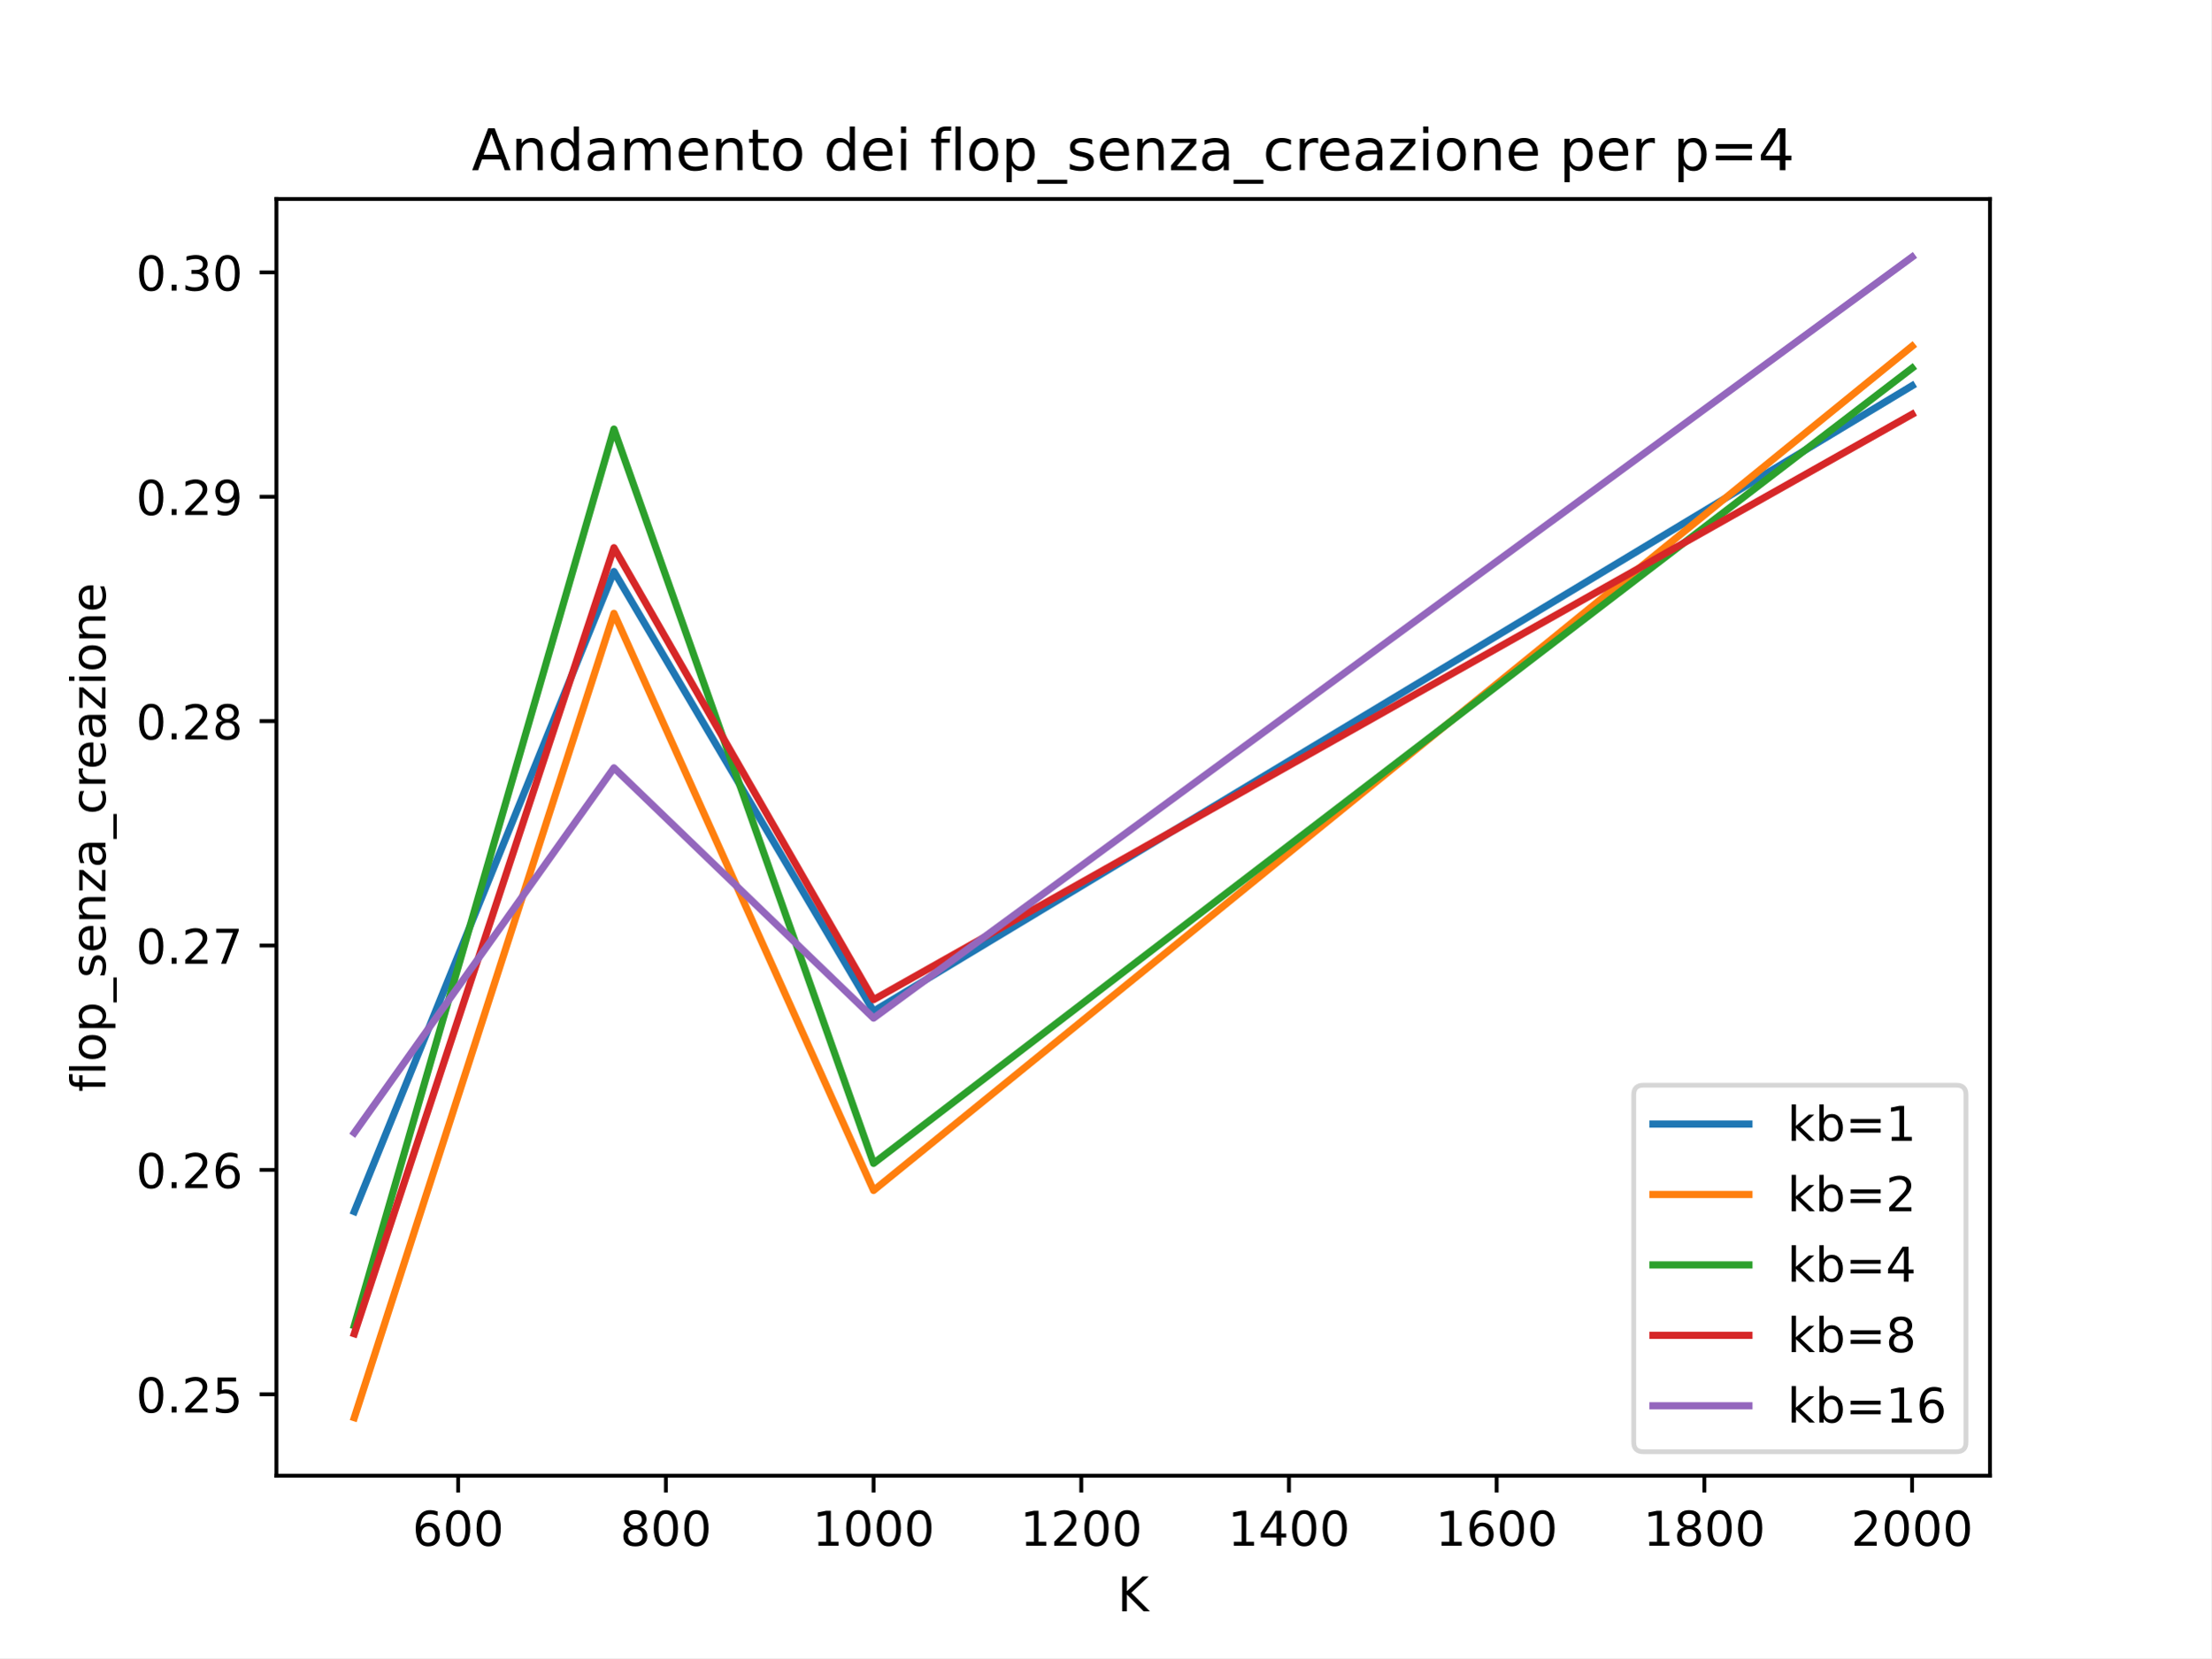
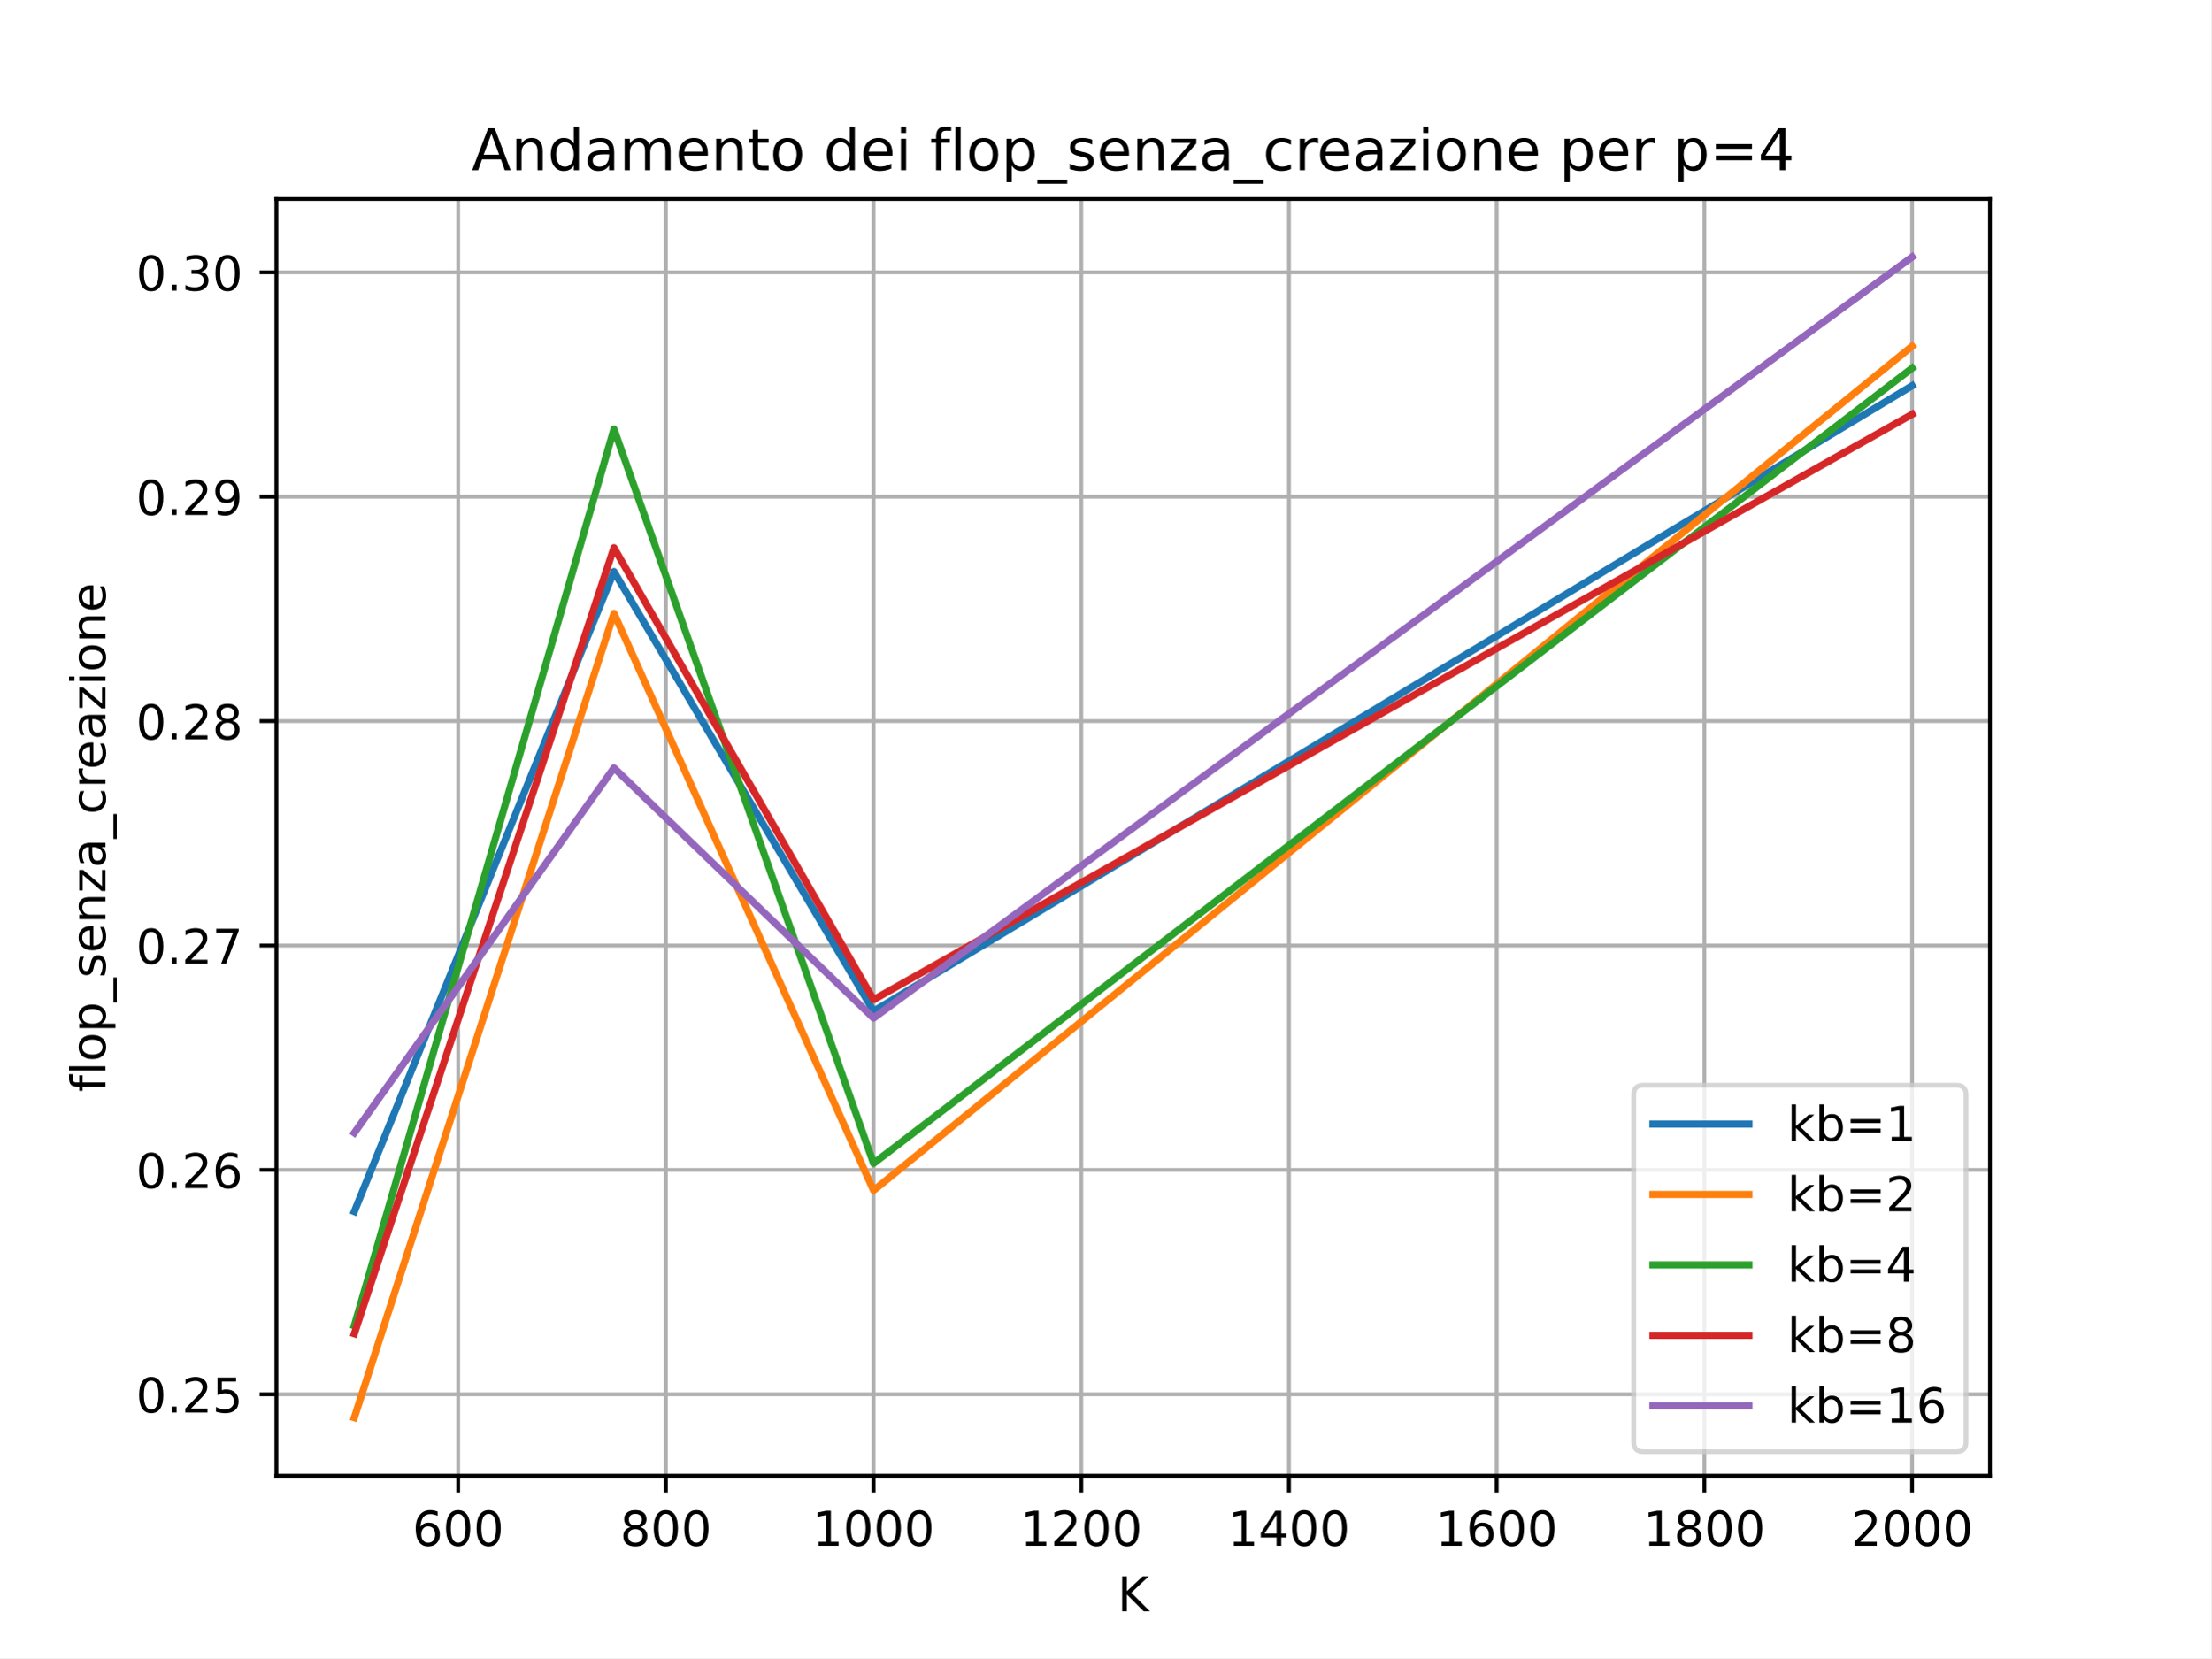
<svg xmlns="http://www.w3.org/2000/svg" xmlns:xlink="http://www.w3.org/1999/xlink" width="460.8pt" height="345.6pt" viewBox="0 0 460.8 345.6" version="1.1">
  <defs>
    <style type="text/css">*{stroke-linejoin: round; stroke-linecap: butt}</style>
  </defs>
  <g id="figure_1">
    <g id="patch_1">
      <path d="M 0 345.6  L 460.8 345.6  L 460.8 0  L 0 0  z " style="fill: #ffffff" />
    </g>
    <g id="axes_1">
      <g id="patch_2">
        <path d="M 57.6 307.584  L 414.72 307.584  L 414.72 41.472  L 57.6 41.472  z " style="fill: #ffffff" />
      </g>
      <g id="matplotlib.axis_1">
        <g id="xtick_1">
          <g id="line2d_1">
+             <path d="M 95.476 307.584  L 95.476 41.472  " clip-path="url(#p28e15e6d68)" style="fill: none; stroke: #b0b0b0; stroke-width: 0.8; stroke-linecap: square" />
+           </g>
+           <g id="line2d_2">
            <defs>
-               <path id="ma4981078cd" d="M 0 0  L 0 3.5  " style="stroke: #000000; stroke-width: 0.8" />
+               <path id="m5a169ab2b2" d="M 0 0  L 0 3.5  " style="stroke: #000000; stroke-width: 0.8" />
            </defs>
            <g>
-               <use xlink:href="#ma4981078cd" x="95.476" y="307.584" style="stroke: #000000; stroke-width: 0.8" />
+               <use xlink:href="#m5a169ab2b2" x="95.476" y="307.584" style="stroke: #000000; stroke-width: 0.8" />
            </g>
          </g>
          <g id="text_1">
            <g transform="translate(85.93261 322.1824) scale(0.1 -0.1)">
              <defs>
                <path id="DejaVuSans-36" d="M 2113 2584  Q 1688 2584 1439 2293  Q 1191 2003 1191 1497  Q 1191 994 1439 701  Q 1688 409 2113 409  Q 2538 409 2786 701  Q 3034 994 3034 1497  Q 3034 2003 2786 2293  Q 2538 2584 2113 2584  z M 3366 4563  L 3366 3988  Q 3128 4100 2886 4159  Q 2644 4219 2406 4219  Q 1781 4219 1451 3797  Q 1122 3375 1075 2522  Q 1259 2794 1537 2939  Q 1816 3084 2150 3084  Q 2853 3084 3261 2657  Q 3669 2231 3669 1497  Q 3669 778 3244 343  Q 2819 -91 2113 -91  Q 1303 -91 875 529  Q 447 1150 447 2328  Q 447 3434 972 4092  Q 1497 4750 2381 4750  Q 2619 4750 2861 4703  Q 3103 4656 3366 4563  z " transform="scale(0.015625)" />
                <path id="DejaVuSans-30" d="M 2034 4250  Q 1547 4250 1301 3770  Q 1056 3291 1056 2328  Q 1056 1369 1301 889  Q 1547 409 2034 409  Q 2525 409 2770 889  Q 3016 1369 3016 2328  Q 3016 3291 2770 3770  Q 2525 4250 2034 4250  z M 2034 4750  Q 2819 4750 3233 4129  Q 3647 3509 3647 2328  Q 3647 1150 3233 529  Q 2819 -91 2034 -91  Q 1250 -91 836 529  Q 422 1150 422 2328  Q 422 3509 836 4129  Q 1250 4750 2034 4750  z " transform="scale(0.015625)" />
              </defs>
              <use xlink:href="#DejaVuSans-36" />
              <use xlink:href="#DejaVuSans-30" x="63.623" />
              <use xlink:href="#DejaVuSans-30" x="127.246" />
            </g>
          </g>
        </g>
        <g id="xtick_2">
-           <g id="line2d_2">
-             <g>
-               <use xlink:href="#ma4981078cd" x="138.764" y="307.584" style="stroke: #000000; stroke-width: 0.8" />
+           <g id="line2d_3">
+             <path d="M 138.764 307.584  L 138.764 41.472  " clip-path="url(#p28e15e6d68)" style="fill: none; stroke: #b0b0b0; stroke-width: 0.8; stroke-linecap: square" />
+           </g>
+           <g id="line2d_4">
+             <g>
+               <use xlink:href="#m5a169ab2b2" x="138.764" y="307.584" style="stroke: #000000; stroke-width: 0.8" />
            </g>
          </g>
          <g id="text_2">
            <g transform="translate(129.2199 322.1824) scale(0.1 -0.1)">
              <defs>
                <path id="DejaVuSans-38" d="M 2034 2216  Q 1584 2216 1326 1975  Q 1069 1734 1069 1313  Q 1069 891 1326 650  Q 1584 409 2034 409  Q 2484 409 2743 651  Q 3003 894 3003 1313  Q 3003 1734 2745 1975  Q 2488 2216 2034 2216  z M 1403 2484  Q 997 2584 770 2862  Q 544 3141 544 3541  Q 544 4100 942 4425  Q 1341 4750 2034 4750  Q 2731 4750 3128 4425  Q 3525 4100 3525 3541  Q 3525 3141 3298 2862  Q 3072 2584 2669 2484  Q 3125 2378 3379 2068  Q 3634 1759 3634 1313  Q 3634 634 3220 271  Q 2806 -91 2034 -91  Q 1263 -91 848 271  Q 434 634 434 1313  Q 434 1759 690 2068  Q 947 2378 1403 2484  z M 1172 3481  Q 1172 3119 1398 2916  Q 1625 2713 2034 2713  Q 2441 2713 2670 2916  Q 2900 3119 2900 3481  Q 2900 3844 2670 4047  Q 2441 4250 2034 4250  Q 1625 4250 1398 4047  Q 1172 3844 1172 3481  z " transform="scale(0.015625)" />
              </defs>
              <use xlink:href="#DejaVuSans-38" />
              <use xlink:href="#DejaVuSans-30" x="63.623" />
              <use xlink:href="#DejaVuSans-30" x="127.246" />
            </g>
          </g>
        </g>
        <g id="xtick_3">
-           <g id="line2d_3">
-             <g>
-               <use xlink:href="#ma4981078cd" x="182.051" y="307.584" style="stroke: #000000; stroke-width: 0.8" />
+           <g id="line2d_5">
+             <path d="M 182.051 307.584  L 182.051 41.472  " clip-path="url(#p28e15e6d68)" style="fill: none; stroke: #b0b0b0; stroke-width: 0.8; stroke-linecap: square" />
+           </g>
+           <g id="line2d_6">
+             <g>
+               <use xlink:href="#m5a169ab2b2" x="182.051" y="307.584" style="stroke: #000000; stroke-width: 0.8" />
            </g>
          </g>
          <g id="text_3">
            <g transform="translate(169.3259 322.1824) scale(0.1 -0.1)">
              <defs>
                <path id="DejaVuSans-31" d="M 794 531  L 1825 531  L 1825 4091  L 703 3866  L 703 4441  L 1819 4666  L 2450 4666  L 2450 531  L 3481 531  L 3481 0  L 794 0  L 794 531  z " transform="scale(0.015625)" />
              </defs>
              <use xlink:href="#DejaVuSans-31" />
              <use xlink:href="#DejaVuSans-30" x="63.623" />
              <use xlink:href="#DejaVuSans-30" x="127.246" />
              <use xlink:href="#DejaVuSans-30" x="190.869" />
            </g>
          </g>
        </g>
        <g id="xtick_4">
-           <g id="line2d_4">
-             <g>
-               <use xlink:href="#ma4981078cd" x="225.338" y="307.584" style="stroke: #000000; stroke-width: 0.8" />
+           <g id="line2d_7">
+             <path d="M 225.338 307.584  L 225.338 41.472  " clip-path="url(#p28e15e6d68)" style="fill: none; stroke: #b0b0b0; stroke-width: 0.8; stroke-linecap: square" />
+           </g>
+           <g id="line2d_8">
+             <g>
+               <use xlink:href="#m5a169ab2b2" x="225.338" y="307.584" style="stroke: #000000; stroke-width: 0.8" />
            </g>
          </g>
          <g id="text_4">
            <g transform="translate(212.6132 322.1824) scale(0.1 -0.1)">
              <defs>
                <path id="DejaVuSans-32" d="M 1228 531  L 3431 531  L 3431 0  L 469 0  L 469 531  Q 828 903 1448 1529  Q 2069 2156 2228 2338  Q 2531 2678 2651 2914  Q 2772 3150 2772 3378  Q 2772 3750 2511 3984  Q 2250 4219 1831 4219  Q 1534 4219 1204 4116  Q 875 4013 500 3803  L 500 4441  Q 881 4594 1212 4672  Q 1544 4750 1819 4750  Q 2544 4750 2975 4387  Q 3406 4025 3406 3419  Q 3406 3131 3298 2873  Q 3191 2616 2906 2266  Q 2828 2175 2409 1742  Q 1991 1309 1228 531  z " transform="scale(0.015625)" />
              </defs>
              <use xlink:href="#DejaVuSans-31" />
              <use xlink:href="#DejaVuSans-32" x="63.623" />
              <use xlink:href="#DejaVuSans-30" x="127.246" />
              <use xlink:href="#DejaVuSans-30" x="190.869" />
            </g>
          </g>
        </g>
        <g id="xtick_5">
-           <g id="line2d_5">
-             <g>
-               <use xlink:href="#ma4981078cd" x="268.625" y="307.584" style="stroke: #000000; stroke-width: 0.8" />
+           <g id="line2d_9">
+             <path d="M 268.625 307.584  L 268.625 41.472  " clip-path="url(#p28e15e6d68)" style="fill: none; stroke: #b0b0b0; stroke-width: 0.8; stroke-linecap: square" />
+           </g>
+           <g id="line2d_10">
+             <g>
+               <use xlink:href="#m5a169ab2b2" x="268.625" y="307.584" style="stroke: #000000; stroke-width: 0.8" />
            </g>
          </g>
          <g id="text_5">
            <g transform="translate(255.9005 322.1824) scale(0.1 -0.1)">
              <defs>
                <path id="DejaVuSans-34" d="M 2419 4116  L 825 1625  L 2419 1625  L 2419 4116  z M 2253 4666  L 3047 4666  L 3047 1625  L 3713 1625  L 3713 1100  L 3047 1100  L 3047 0  L 2419 0  L 2419 1100  L 313 1100  L 313 1709  L 2253 4666  z " transform="scale(0.015625)" />
              </defs>
              <use xlink:href="#DejaVuSans-31" />
              <use xlink:href="#DejaVuSans-34" x="63.623" />
              <use xlink:href="#DejaVuSans-30" x="127.246" />
              <use xlink:href="#DejaVuSans-30" x="190.869" />
            </g>
          </g>
        </g>
        <g id="xtick_6">
-           <g id="line2d_6">
-             <g>
-               <use xlink:href="#ma4981078cd" x="311.913" y="307.584" style="stroke: #000000; stroke-width: 0.8" />
+           <g id="line2d_11">
+             <path d="M 311.913 307.584  L 311.913 41.472  " clip-path="url(#p28e15e6d68)" style="fill: none; stroke: #b0b0b0; stroke-width: 0.8; stroke-linecap: square" />
+           </g>
+           <g id="line2d_12">
+             <g>
+               <use xlink:href="#m5a169ab2b2" x="311.913" y="307.584" style="stroke: #000000; stroke-width: 0.8" />
            </g>
          </g>
          <g id="text_6">
            <g transform="translate(299.1877 322.1824) scale(0.1 -0.1)">
              <use xlink:href="#DejaVuSans-31" />
              <use xlink:href="#DejaVuSans-36" x="63.623" />
              <use xlink:href="#DejaVuSans-30" x="127.246" />
              <use xlink:href="#DejaVuSans-30" x="190.869" />
            </g>
          </g>
        </g>
        <g id="xtick_7">
-           <g id="line2d_7">
-             <g>
-               <use xlink:href="#ma4981078cd" x="355.2" y="307.584" style="stroke: #000000; stroke-width: 0.8" />
+           <g id="line2d_13">
+             <path d="M 355.2 307.584  L 355.2 41.472  " clip-path="url(#p28e15e6d68)" style="fill: none; stroke: #b0b0b0; stroke-width: 0.8; stroke-linecap: square" />
+           </g>
+           <g id="line2d_14">
+             <g>
+               <use xlink:href="#m5a169ab2b2" x="355.2" y="307.584" style="stroke: #000000; stroke-width: 0.8" />
            </g>
          </g>
          <g id="text_7">
            <g transform="translate(342.475 322.1824) scale(0.1 -0.1)">
              <use xlink:href="#DejaVuSans-31" />
              <use xlink:href="#DejaVuSans-38" x="63.623" />
              <use xlink:href="#DejaVuSans-30" x="127.246" />
              <use xlink:href="#DejaVuSans-30" x="190.869" />
            </g>
          </g>
        </g>
        <g id="xtick_8">
-           <g id="line2d_8">
-             <g>
-               <use xlink:href="#ma4981078cd" x="398.487" y="307.584" style="stroke: #000000; stroke-width: 0.8" />
+           <g id="line2d_15">
+             <path d="M 398.487 307.584  L 398.487 41.472  " clip-path="url(#p28e15e6d68)" style="fill: none; stroke: #b0b0b0; stroke-width: 0.8; stroke-linecap: square" />
+           </g>
+           <g id="line2d_16">
+             <g>
+               <use xlink:href="#m5a169ab2b2" x="398.487" y="307.584" style="stroke: #000000; stroke-width: 0.8" />
            </g>
          </g>
          <g id="text_8">
            <g transform="translate(385.7623 322.1824) scale(0.1 -0.1)">
              <use xlink:href="#DejaVuSans-32" />
              <use xlink:href="#DejaVuSans-30" x="63.623" />
              <use xlink:href="#DejaVuSans-30" x="127.246" />
              <use xlink:href="#DejaVuSans-30" x="190.869" />
            </g>
          </g>
        </g>
        <g id="text_9">
          <g transform="translate(232.8811 335.8606) scale(0.1 -0.1)">
            <defs>
              <path id="DejaVuSans-4b" d="M 628 4666  L 1259 4666  L 1259 2694  L 3353 4666  L 4166 4666  L 1850 2491  L 4331 0  L 3500 0  L 1259 2247  L 1259 0  L 628 0  L 628 4666  z " transform="scale(0.015625)" />
            </defs>
            <use xlink:href="#DejaVuSans-4b" />
          </g>
        </g>
      </g>
      <g id="matplotlib.axis_2">
        <g id="ytick_1">
-           <g id="line2d_9">
+           <g id="line2d_17">
+             <path d="M 57.6 290.616  L 414.72 290.616  " clip-path="url(#p28e15e6d68)" style="fill: none; stroke: #b0b0b0; stroke-width: 0.8; stroke-linecap: square" />
+           </g>
+           <g id="line2d_18">
            <defs>
-               <path id="m7bc68e4c42" d="M 0 0  L -3.5 0  " style="stroke: #000000; stroke-width: 0.8" />
+               <path id="m4902b88413" d="M 0 0  L -3.5 0  " style="stroke: #000000; stroke-width: 0.8" />
            </defs>
            <g>
-               <use xlink:href="#m7bc68e4c42" x="57.6" y="290.616" style="stroke: #000000; stroke-width: 0.8" />
+               <use xlink:href="#m4902b88413" x="57.6" y="290.616" style="stroke: #000000; stroke-width: 0.8" />
            </g>
          </g>
          <g id="text_10">
            <g transform="translate(28.33438 294.4155) scale(0.1 -0.1)">
              <defs>
                <path id="DejaVuSans-2e" d="M 684 794  L 1344 794  L 1344 0  L 684 0  L 684 794  z " transform="scale(0.015625)" />
                <path id="DejaVuSans-35" d="M 691 4666  L 3169 4666  L 3169 4134  L 1269 4134  L 1269 2991  Q 1406 3038 1543 3061  Q 1681 3084 1819 3084  Q 2600 3084 3056 2656  Q 3513 2228 3513 1497  Q 3513 744 3044 326  Q 2575 -91 1722 -91  Q 1428 -91 1123 -41  Q 819 9 494 109  L 494 744  Q 775 591 1075 516  Q 1375 441 1709 441  Q 2250 441 2565 725  Q 2881 1009 2881 1497  Q 2881 1984 2565 2268  Q 2250 2553 1709 2553  Q 1456 2553 1204 2497  Q 953 2441 691 2322  L 691 4666  z " transform="scale(0.015625)" />
              </defs>
              <use xlink:href="#DejaVuSans-30" />
              <use xlink:href="#DejaVuSans-2e" x="63.623" />
              <use xlink:href="#DejaVuSans-32" x="95.41" />
              <use xlink:href="#DejaVuSans-35" x="159.033" />
            </g>
          </g>
        </g>
        <g id="ytick_2">
-           <g id="line2d_10">
-             <g>
-               <use xlink:href="#m7bc68e4c42" x="57.6" y="243.846" style="stroke: #000000; stroke-width: 0.8" />
+           <g id="line2d_19">
+             <path d="M 57.6 243.846  L 414.72 243.846  " clip-path="url(#p28e15e6d68)" style="fill: none; stroke: #b0b0b0; stroke-width: 0.8; stroke-linecap: square" />
+           </g>
+           <g id="line2d_20">
+             <g>
+               <use xlink:href="#m4902b88413" x="57.6" y="243.846" style="stroke: #000000; stroke-width: 0.8" />
            </g>
          </g>
          <g id="text_11">
            <g transform="translate(28.33438 247.6454) scale(0.1 -0.1)">
              <use xlink:href="#DejaVuSans-30" />
              <use xlink:href="#DejaVuSans-2e" x="63.623" />
              <use xlink:href="#DejaVuSans-32" x="95.41" />
              <use xlink:href="#DejaVuSans-36" x="159.033" />
            </g>
          </g>
        </g>
        <g id="ytick_3">
-           <g id="line2d_11">
-             <g>
-               <use xlink:href="#m7bc68e4c42" x="57.6" y="197.076" style="stroke: #000000; stroke-width: 0.8" />
+           <g id="line2d_21">
+             <path d="M 57.6 197.076  L 414.72 197.076  " clip-path="url(#p28e15e6d68)" style="fill: none; stroke: #b0b0b0; stroke-width: 0.8; stroke-linecap: square" />
+           </g>
+           <g id="line2d_22">
+             <g>
+               <use xlink:href="#m4902b88413" x="57.6" y="197.076" style="stroke: #000000; stroke-width: 0.8" />
            </g>
          </g>
          <g id="text_12">
            <g transform="translate(28.33438 200.8753) scale(0.1 -0.1)">
              <defs>
                <path id="DejaVuSans-37" d="M 525 4666  L 3525 4666  L 3525 4397  L 1831 0  L 1172 0  L 2766 4134  L 525 4134  L 525 4666  z " transform="scale(0.015625)" />
              </defs>
              <use xlink:href="#DejaVuSans-30" />
              <use xlink:href="#DejaVuSans-2e" x="63.623" />
              <use xlink:href="#DejaVuSans-32" x="95.41" />
              <use xlink:href="#DejaVuSans-37" x="159.033" />
            </g>
          </g>
        </g>
        <g id="ytick_4">
-           <g id="line2d_12">
-             <g>
-               <use xlink:href="#m7bc68e4c42" x="57.6" y="150.306" style="stroke: #000000; stroke-width: 0.8" />
+           <g id="line2d_23">
+             <path d="M 57.6 150.306  L 414.72 150.306  " clip-path="url(#p28e15e6d68)" style="fill: none; stroke: #b0b0b0; stroke-width: 0.8; stroke-linecap: square" />
+           </g>
+           <g id="line2d_24">
+             <g>
+               <use xlink:href="#m4902b88413" x="57.6" y="150.306" style="stroke: #000000; stroke-width: 0.8" />
            </g>
          </g>
          <g id="text_13">
            <g transform="translate(28.33438 154.1052) scale(0.1 -0.1)">
              <use xlink:href="#DejaVuSans-30" />
              <use xlink:href="#DejaVuSans-2e" x="63.623" />
              <use xlink:href="#DejaVuSans-32" x="95.41" />
              <use xlink:href="#DejaVuSans-38" x="159.033" />
            </g>
          </g>
        </g>
        <g id="ytick_5">
-           <g id="line2d_13">
-             <g>
-               <use xlink:href="#m7bc68e4c42" x="57.6" y="103.536" style="stroke: #000000; stroke-width: 0.8" />
+           <g id="line2d_25">
+             <path d="M 57.6 103.536  L 414.72 103.536  " clip-path="url(#p28e15e6d68)" style="fill: none; stroke: #b0b0b0; stroke-width: 0.8; stroke-linecap: square" />
+           </g>
+           <g id="line2d_26">
+             <g>
+               <use xlink:href="#m4902b88413" x="57.6" y="103.536" style="stroke: #000000; stroke-width: 0.8" />
            </g>
          </g>
          <g id="text_14">
            <g transform="translate(28.33438 107.3351) scale(0.1 -0.1)">
              <defs>
                <path id="DejaVuSans-39" d="M 703 97  L 703 672  Q 941 559 1184 500  Q 1428 441 1663 441  Q 2288 441 2617 861  Q 2947 1281 2994 2138  Q 2813 1869 2534 1725  Q 2256 1581 1919 1581  Q 1219 1581 811 2004  Q 403 2428 403 3163  Q 403 3881 828 4315  Q 1253 4750 1959 4750  Q 2769 4750 3195 4129  Q 3622 3509 3622 2328  Q 3622 1225 3098 567  Q 2575 -91 1691 -91  Q 1453 -91 1209 -44  Q 966 3 703 97  z M 1959 2075  Q 2384 2075 2632 2365  Q 2881 2656 2881 3163  Q 2881 3666 2632 3958  Q 2384 4250 1959 4250  Q 1534 4250 1286 3958  Q 1038 3666 1038 3163  Q 1038 2656 1286 2365  Q 1534 2075 1959 2075  z " transform="scale(0.015625)" />
              </defs>
              <use xlink:href="#DejaVuSans-30" />
              <use xlink:href="#DejaVuSans-2e" x="63.623" />
              <use xlink:href="#DejaVuSans-32" x="95.41" />
              <use xlink:href="#DejaVuSans-39" x="159.033" />
            </g>
          </g>
        </g>
        <g id="ytick_6">
-           <g id="line2d_14">
-             <g>
-               <use xlink:href="#m7bc68e4c42" x="57.6" y="56.766" style="stroke: #000000; stroke-width: 0.8" />
+           <g id="line2d_27">
+             <path d="M 57.6 56.766  L 414.72 56.766  " clip-path="url(#p28e15e6d68)" style="fill: none; stroke: #b0b0b0; stroke-width: 0.8; stroke-linecap: square" />
+           </g>
+           <g id="line2d_28">
+             <g>
+               <use xlink:href="#m4902b88413" x="57.6" y="56.766" style="stroke: #000000; stroke-width: 0.8" />
            </g>
          </g>
          <g id="text_15">
            <g transform="translate(28.33438 60.56505) scale(0.1 -0.1)">
              <defs>
                <path id="DejaVuSans-33" d="M 2597 2516  Q 3050 2419 3304 2112  Q 3559 1806 3559 1356  Q 3559 666 3084 287  Q 2609 -91 1734 -91  Q 1441 -91 1130 -33  Q 819 25 488 141  L 488 750  Q 750 597 1062 519  Q 1375 441 1716 441  Q 2309 441 2620 675  Q 2931 909 2931 1356  Q 2931 1769 2642 2001  Q 2353 2234 1838 2234  L 1294 2234  L 1294 2753  L 1863 2753  Q 2328 2753 2575 2939  Q 2822 3125 2822 3475  Q 2822 3834 2567 4026  Q 2313 4219 1838 4219  Q 1578 4219 1281 4162  Q 984 4106 628 3988  L 628 4550  Q 988 4650 1302 4700  Q 1616 4750 1894 4750  Q 2613 4750 3031 4423  Q 3450 4097 3450 3541  Q 3450 3153 3228 2886  Q 3006 2619 2597 2516  z " transform="scale(0.015625)" />
              </defs>
              <use xlink:href="#DejaVuSans-30" />
              <use xlink:href="#DejaVuSans-2e" x="63.623" />
              <use xlink:href="#DejaVuSans-33" x="95.41" />
              <use xlink:href="#DejaVuSans-30" x="159.033" />
            </g>
          </g>
        </g>
        <g id="text_16">
          <g transform="translate(21.97656 227.5999) rotate(-90) scale(0.1 -0.1)">
            <defs>
              <path id="DejaVuSans-66" d="M 2375 4863  L 2375 4384  L 1825 4384  Q 1516 4384 1395 4259  Q 1275 4134 1275 3809  L 1275 3500  L 2222 3500  L 2222 3053  L 1275 3053  L 1275 0  L 697 0  L 697 3053  L 147 3053  L 147 3500  L 697 3500  L 697 3744  Q 697 4328 969 4595  Q 1241 4863 1831 4863  L 2375 4863  z " transform="scale(0.015625)" />
              <path id="DejaVuSans-6c" d="M 603 4863  L 1178 4863  L 1178 0  L 603 0  L 603 4863  z " transform="scale(0.015625)" />
              <path id="DejaVuSans-6f" d="M 1959 3097  Q 1497 3097 1228 2736  Q 959 2375 959 1747  Q 959 1119 1226 758  Q 1494 397 1959 397  Q 2419 397 2687 759  Q 2956 1122 2956 1747  Q 2956 2369 2687 2733  Q 2419 3097 1959 3097  z M 1959 3584  Q 2709 3584 3137 3096  Q 3566 2609 3566 1747  Q 3566 888 3137 398  Q 2709 -91 1959 -91  Q 1206 -91 779 398  Q 353 888 353 1747  Q 353 2609 779 3096  Q 1206 3584 1959 3584  z " transform="scale(0.015625)" />
              <path id="DejaVuSans-70" d="M 1159 525  L 1159 -1331  L 581 -1331  L 581 3500  L 1159 3500  L 1159 2969  Q 1341 3281 1617 3432  Q 1894 3584 2278 3584  Q 2916 3584 3314 3078  Q 3713 2572 3713 1747  Q 3713 922 3314 415  Q 2916 -91 2278 -91  Q 1894 -91 1617 61  Q 1341 213 1159 525  z M 3116 1747  Q 3116 2381 2855 2742  Q 2594 3103 2138 3103  Q 1681 3103 1420 2742  Q 1159 2381 1159 1747  Q 1159 1113 1420 752  Q 1681 391 2138 391  Q 2594 391 2855 752  Q 3116 1113 3116 1747  z " transform="scale(0.015625)" />
              <path id="DejaVuSans-5f" d="M 3263 -1063  L 3263 -1509  L -63 -1509  L -63 -1063  L 3263 -1063  z " transform="scale(0.015625)" />
              <path id="DejaVuSans-73" d="M 2834 3397  L 2834 2853  Q 2591 2978 2328 3040  Q 2066 3103 1784 3103  Q 1356 3103 1142 2972  Q 928 2841 928 2578  Q 928 2378 1081 2264  Q 1234 2150 1697 2047  L 1894 2003  Q 2506 1872 2764 1633  Q 3022 1394 3022 966  Q 3022 478 2636 193  Q 2250 -91 1575 -91  Q 1294 -91 989 -36  Q 684 19 347 128  L 347 722  Q 666 556 975 473  Q 1284 391 1588 391  Q 1994 391 2212 530  Q 2431 669 2431 922  Q 2431 1156 2273 1281  Q 2116 1406 1581 1522  L 1381 1569  Q 847 1681 609 1914  Q 372 2147 372 2553  Q 372 3047 722 3315  Q 1072 3584 1716 3584  Q 2034 3584 2315 3537  Q 2597 3491 2834 3397  z " transform="scale(0.015625)" />
              <path id="DejaVuSans-65" d="M 3597 1894  L 3597 1613  L 953 1613  Q 991 1019 1311 708  Q 1631 397 2203 397  Q 2534 397 2845 478  Q 3156 559 3463 722  L 3463 178  Q 3153 47 2828 -22  Q 2503 -91 2169 -91  Q 1331 -91 842 396  Q 353 884 353 1716  Q 353 2575 817 3079  Q 1281 3584 2069 3584  Q 2775 3584 3186 3129  Q 3597 2675 3597 1894  z M 3022 2063  Q 3016 2534 2758 2815  Q 2500 3097 2075 3097  Q 1594 3097 1305 2825  Q 1016 2553 972 2059  L 3022 2063  z " transform="scale(0.015625)" />
              <path id="DejaVuSans-6e" d="M 3513 2113  L 3513 0  L 2938 0  L 2938 2094  Q 2938 2591 2744 2837  Q 2550 3084 2163 3084  Q 1697 3084 1428 2787  Q 1159 2491 1159 1978  L 1159 0  L 581 0  L 581 3500  L 1159 3500  L 1159 2956  Q 1366 3272 1645 3428  Q 1925 3584 2291 3584  Q 2894 3584 3203 3211  Q 3513 2838 3513 2113  z " transform="scale(0.015625)" />
              <path id="DejaVuSans-7a" d="M 353 3500  L 3084 3500  L 3084 2975  L 922 459  L 3084 459  L 3084 0  L 275 0  L 275 525  L 2438 3041  L 353 3041  L 353 3500  z " transform="scale(0.015625)" />
              <path id="DejaVuSans-61" d="M 2194 1759  Q 1497 1759 1228 1600  Q 959 1441 959 1056  Q 959 750 1161 570  Q 1363 391 1709 391  Q 2188 391 2477 730  Q 2766 1069 2766 1631  L 2766 1759  L 2194 1759  z M 3341 1997  L 3341 0  L 2766 0  L 2766 531  Q 2569 213 2275 61  Q 1981 -91 1556 -91  Q 1019 -91 701 211  Q 384 513 384 1019  Q 384 1609 779 1909  Q 1175 2209 1959 2209  L 2766 2209  L 2766 2266  Q 2766 2663 2505 2880  Q 2244 3097 1772 3097  Q 1472 3097 1187 3025  Q 903 2953 641 2809  L 641 3341  Q 956 3463 1253 3523  Q 1550 3584 1831 3584  Q 2591 3584 2966 3190  Q 3341 2797 3341 1997  z " transform="scale(0.015625)" />
              <path id="DejaVuSans-63" d="M 3122 3366  L 3122 2828  Q 2878 2963 2633 3030  Q 2388 3097 2138 3097  Q 1578 3097 1268 2742  Q 959 2388 959 1747  Q 959 1106 1268 751  Q 1578 397 2138 397  Q 2388 397 2633 464  Q 2878 531 3122 666  L 3122 134  Q 2881 22 2623 -34  Q 2366 -91 2075 -91  Q 1284 -91 818 406  Q 353 903 353 1747  Q 353 2603 823 3093  Q 1294 3584 2113 3584  Q 2378 3584 2631 3529  Q 2884 3475 3122 3366  z " transform="scale(0.015625)" />
              <path id="DejaVuSans-72" d="M 2631 2963  Q 2534 3019 2420 3045  Q 2306 3072 2169 3072  Q 1681 3072 1420 2755  Q 1159 2438 1159 1844  L 1159 0  L 581 0  L 581 3500  L 1159 3500  L 1159 2956  Q 1341 3275 1631 3429  Q 1922 3584 2338 3584  Q 2397 3584 2469 3576  Q 2541 3569 2628 3553  L 2631 2963  z " transform="scale(0.015625)" />
              <path id="DejaVuSans-69" d="M 603 3500  L 1178 3500  L 1178 0  L 603 0  L 603 3500  z M 603 4863  L 1178 4863  L 1178 4134  L 603 4134  L 603 4863  z " transform="scale(0.015625)" />
            </defs>
            <use xlink:href="#DejaVuSans-66" />
            <use xlink:href="#DejaVuSans-6c" x="35.205" />
            <use xlink:href="#DejaVuSans-6f" x="62.988" />
            <use xlink:href="#DejaVuSans-70" x="124.17" />
            <use xlink:href="#DejaVuSans-5f" x="187.646" />
            <use xlink:href="#DejaVuSans-73" x="237.646" />
            <use xlink:href="#DejaVuSans-65" x="289.746" />
            <use xlink:href="#DejaVuSans-6e" x="351.27" />
            <use xlink:href="#DejaVuSans-7a" x="414.648" />
            <use xlink:href="#DejaVuSans-61" x="467.139" />
            <use xlink:href="#DejaVuSans-5f" x="528.418" />
            <use xlink:href="#DejaVuSans-63" x="578.418" />
            <use xlink:href="#DejaVuSans-72" x="633.398" />
            <use xlink:href="#DejaVuSans-65" x="672.262" />
            <use xlink:href="#DejaVuSans-61" x="733.785" />
            <use xlink:href="#DejaVuSans-7a" x="795.064" />
            <use xlink:href="#DejaVuSans-69" x="847.555" />
            <use xlink:href="#DejaVuSans-6f" x="875.338" />
            <use xlink:href="#DejaVuSans-6e" x="936.52" />
            <use xlink:href="#DejaVuSans-65" x="999.898" />
          </g>
        </g>
      </g>
-       <g id="line2d_15">
-         <path d="M 73.833 252.528  L 127.942 119.118  L 182.051 210.765  L 398.487 80.395  " clip-path="url(#p15b4d3f06b)" style="fill: none; stroke: #1f77b4; stroke-width: 1.5; stroke-linecap: square" />
-       </g>
-       <g id="line2d_16">
-         <path d="M 73.833 295.488  L 127.942 127.839  L 182.051 248.129  L 398.487 72.159  " clip-path="url(#p15b4d3f06b)" style="fill: none; stroke: #ff7f0e; stroke-width: 1.5; stroke-linecap: square" />
-       </g>
-       <g id="line2d_17">
-         <path d="M 73.833 276.309  L 127.942 89.429  L 182.051 242.488  L 398.487 76.724  " clip-path="url(#p15b4d3f06b)" style="fill: none; stroke: #2ca02c; stroke-width: 1.5; stroke-linecap: square" />
-       </g>
-       <g id="line2d_18">
-         <path d="M 73.833 277.99  L 127.942 114.157  L 182.051 208.366  L 398.487 86.343  " clip-path="url(#p15b4d3f06b)" style="fill: none; stroke: #d62728; stroke-width: 1.5; stroke-linecap: square" />
-       </g>
-       <g id="line2d_19">
-         <path d="M 73.833 236.124  L 127.942 160.041  L 182.051 212.207  L 398.487 53.568  " clip-path="url(#p15b4d3f06b)" style="fill: none; stroke: #9467bd; stroke-width: 1.5; stroke-linecap: square" />
+       <g id="line2d_29">
+         <path d="M 73.833 252.528  L 127.942 119.118  L 182.051 210.765  L 398.487 80.395  " clip-path="url(#p28e15e6d68)" style="fill: none; stroke: #1f77b4; stroke-width: 1.5; stroke-linecap: square" />
+       </g>
+       <g id="line2d_30">
+         <path d="M 73.833 295.488  L 127.942 127.839  L 182.051 248.129  L 398.487 72.159  " clip-path="url(#p28e15e6d68)" style="fill: none; stroke: #ff7f0e; stroke-width: 1.5; stroke-linecap: square" />
+       </g>
+       <g id="line2d_31">
+         <path d="M 73.833 276.309  L 127.942 89.429  L 182.051 242.488  L 398.487 76.724  " clip-path="url(#p28e15e6d68)" style="fill: none; stroke: #2ca02c; stroke-width: 1.5; stroke-linecap: square" />
+       </g>
+       <g id="line2d_32">
+         <path d="M 73.833 277.99  L 127.942 114.157  L 182.051 208.366  L 398.487 86.343  " clip-path="url(#p28e15e6d68)" style="fill: none; stroke: #d62728; stroke-width: 1.5; stroke-linecap: square" />
+       </g>
+       <g id="line2d_33">
+         <path d="M 73.833 236.124  L 127.942 160.041  L 182.051 212.207  L 398.487 53.568  " clip-path="url(#p28e15e6d68)" style="fill: none; stroke: #9467bd; stroke-width: 1.5; stroke-linecap: square" />
      </g>
      <g id="patch_3">
        <path d="M 57.6 307.584  L 57.6 41.472  " style="fill: none; stroke: #000000; stroke-width: 0.8; stroke-linejoin: miter; stroke-linecap: square" />
      </g>
      <g id="patch_4">
        <path d="M 414.72 307.584  L 414.72 41.472  " style="fill: none; stroke: #000000; stroke-width: 0.8; stroke-linejoin: miter; stroke-linecap: square" />
      </g>
      <g id="patch_5">
        <path d="M 57.6 307.584  L 414.72 307.584  " style="fill: none; stroke: #000000; stroke-width: 0.8; stroke-linejoin: miter; stroke-linecap: square" />
      </g>
      <g id="patch_6">
        <path d="M 57.6 41.472  L 414.72 41.472  " style="fill: none; stroke: #000000; stroke-width: 0.8; stroke-linejoin: miter; stroke-linecap: square" />
      </g>
      <g id="text_17">
        <g transform="translate(98.30156 35.472) scale(0.12 -0.12)">
          <defs>
            <path id="DejaVuSans-41" d="M 2188 4044  L 1331 1722  L 3047 1722  L 2188 4044  z M 1831 4666  L 2547 4666  L 4325 0  L 3669 0  L 3244 1197  L 1141 1197  L 716 0  L 50 0  L 1831 4666  z " transform="scale(0.015625)" />
            <path id="DejaVuSans-64" d="M 2906 2969  L 2906 4863  L 3481 4863  L 3481 0  L 2906 0  L 2906 525  Q 2725 213 2448 61  Q 2172 -91 1784 -91  Q 1150 -91 751 415  Q 353 922 353 1747  Q 353 2572 751 3078  Q 1150 3584 1784 3584  Q 2172 3584 2448 3432  Q 2725 3281 2906 2969  z M 947 1747  Q 947 1113 1208 752  Q 1469 391 1925 391  Q 2381 391 2643 752  Q 2906 1113 2906 1747  Q 2906 2381 2643 2742  Q 2381 3103 1925 3103  Q 1469 3103 1208 2742  Q 947 2381 947 1747  z " transform="scale(0.015625)" />
            <path id="DejaVuSans-6d" d="M 3328 2828  Q 3544 3216 3844 3400  Q 4144 3584 4550 3584  Q 5097 3584 5394 3201  Q 5691 2819 5691 2113  L 5691 0  L 5113 0  L 5113 2094  Q 5113 2597 4934 2840  Q 4756 3084 4391 3084  Q 3944 3084 3684 2787  Q 3425 2491 3425 1978  L 3425 0  L 2847 0  L 2847 2094  Q 2847 2600 2669 2842  Q 2491 3084 2119 3084  Q 1678 3084 1418 2786  Q 1159 2488 1159 1978  L 1159 0  L 581 0  L 581 3500  L 1159 3500  L 1159 2956  Q 1356 3278 1631 3431  Q 1906 3584 2284 3584  Q 2666 3584 2933 3390  Q 3200 3197 3328 2828  z " transform="scale(0.015625)" />
            <path id="DejaVuSans-74" d="M 1172 4494  L 1172 3500  L 2356 3500  L 2356 3053  L 1172 3053  L 1172 1153  Q 1172 725 1289 603  Q 1406 481 1766 481  L 2356 481  L 2356 0  L 1766 0  Q 1100 0 847 248  Q 594 497 594 1153  L 594 3053  L 172 3053  L 172 3500  L 594 3500  L 594 4494  L 1172 4494  z " transform="scale(0.015625)" />
            <path id="DejaVuSans-20" transform="scale(0.015625)" />
            <path id="DejaVuSans-3d" d="M 678 2906  L 4684 2906  L 4684 2381  L 678 2381  L 678 2906  z M 678 1631  L 4684 1631  L 4684 1100  L 678 1100  L 678 1631  z " transform="scale(0.015625)" />
          </defs>
          <use xlink:href="#DejaVuSans-41" />
          <use xlink:href="#DejaVuSans-6e" x="68.408" />
          <use xlink:href="#DejaVuSans-64" x="131.787" />
          <use xlink:href="#DejaVuSans-61" x="195.264" />
          <use xlink:href="#DejaVuSans-6d" x="256.543" />
          <use xlink:href="#DejaVuSans-65" x="353.955" />
          <use xlink:href="#DejaVuSans-6e" x="415.479" />
          <use xlink:href="#DejaVuSans-74" x="478.857" />
          <use xlink:href="#DejaVuSans-6f" x="518.066" />
          <use xlink:href="#DejaVuSans-20" x="579.248" />
          <use xlink:href="#DejaVuSans-64" x="611.035" />
          <use xlink:href="#DejaVuSans-65" x="674.512" />
          <use xlink:href="#DejaVuSans-69" x="736.035" />
          <use xlink:href="#DejaVuSans-20" x="763.818" />
          <use xlink:href="#DejaVuSans-66" x="795.605" />
          <use xlink:href="#DejaVuSans-6c" x="830.811" />
          <use xlink:href="#DejaVuSans-6f" x="858.594" />
          <use xlink:href="#DejaVuSans-70" x="919.775" />
          <use xlink:href="#DejaVuSans-5f" x="983.252" />
          <use xlink:href="#DejaVuSans-73" x="1033.252" />
          <use xlink:href="#DejaVuSans-65" x="1085.352" />
          <use xlink:href="#DejaVuSans-6e" x="1146.875" />
          <use xlink:href="#DejaVuSans-7a" x="1210.254" />
          <use xlink:href="#DejaVuSans-61" x="1262.744" />
          <use xlink:href="#DejaVuSans-5f" x="1324.023" />
          <use xlink:href="#DejaVuSans-63" x="1374.023" />
          <use xlink:href="#DejaVuSans-72" x="1429.004" />
          <use xlink:href="#DejaVuSans-65" x="1467.867" />
          <use xlink:href="#DejaVuSans-61" x="1529.391" />
          <use xlink:href="#DejaVuSans-7a" x="1590.67" />
          <use xlink:href="#DejaVuSans-69" x="1643.16" />
          <use xlink:href="#DejaVuSans-6f" x="1670.943" />
          <use xlink:href="#DejaVuSans-6e" x="1732.125" />
          <use xlink:href="#DejaVuSans-65" x="1795.504" />
          <use xlink:href="#DejaVuSans-20" x="1857.027" />
          <use xlink:href="#DejaVuSans-70" x="1888.814" />
          <use xlink:href="#DejaVuSans-65" x="1952.291" />
          <use xlink:href="#DejaVuSans-72" x="2013.814" />
          <use xlink:href="#DejaVuSans-20" x="2054.928" />
          <use xlink:href="#DejaVuSans-70" x="2086.715" />
          <use xlink:href="#DejaVuSans-3d" x="2150.191" />
          <use xlink:href="#DejaVuSans-34" x="2233.98" />
        </g>
      </g>
      <g id="legend_1">
        <g id="patch_7">
          <path d="M 342.476 302.584  L 407.72 302.584  Q 409.72 302.584 409.72 300.584  L 409.72 228.193  Q 409.72 226.193 407.72 226.193  L 342.476 226.193  Q 340.476 226.193 340.476 228.193  L 340.476 300.584  Q 340.476 302.584 342.476 302.584  z " style="fill: #ffffff; opacity: 0.8; stroke: #cccccc; stroke-linejoin: miter" />
        </g>
-         <g id="line2d_20">
+         <g id="line2d_34">
          <path d="M 344.476 234.292  L 354.476 234.292  L 364.476 234.292  " style="fill: none; stroke: #1f77b4; stroke-width: 1.5; stroke-linecap: square" />
        </g>
        <g id="text_18">
          <g transform="translate(372.4762 237.7918) scale(0.1 -0.1)">
            <defs>
              <path id="DejaVuSans-6b" d="M 581 4863  L 1159 4863  L 1159 1991  L 2875 3500  L 3609 3500  L 1753 1863  L 3688 0  L 2938 0  L 1159 1709  L 1159 0  L 581 0  L 581 4863  z " transform="scale(0.015625)" />
              <path id="DejaVuSans-62" d="M 3116 1747  Q 3116 2381 2855 2742  Q 2594 3103 2138 3103  Q 1681 3103 1420 2742  Q 1159 2381 1159 1747  Q 1159 1113 1420 752  Q 1681 391 2138 391  Q 2594 391 2855 752  Q 3116 1113 3116 1747  z M 1159 2969  Q 1341 3281 1617 3432  Q 1894 3584 2278 3584  Q 2916 3584 3314 3078  Q 3713 2572 3713 1747  Q 3713 922 3314 415  Q 2916 -91 2278 -91  Q 1894 -91 1617 61  Q 1341 213 1159 525  L 1159 0  L 581 0  L 581 4863  L 1159 4863  L 1159 2969  z " transform="scale(0.015625)" />
            </defs>
            <use xlink:href="#DejaVuSans-6b" />
            <use xlink:href="#DejaVuSans-62" x="57.91" />
            <use xlink:href="#DejaVuSans-3d" x="121.387" />
            <use xlink:href="#DejaVuSans-31" x="205.176" />
          </g>
        </g>
-         <g id="line2d_21">
+         <g id="line2d_35">
          <path d="M 344.476 248.97  L 354.476 248.97  L 364.476 248.97  " style="fill: none; stroke: #ff7f0e; stroke-width: 1.5; stroke-linecap: square" />
        </g>
        <g id="text_19">
          <g transform="translate(372.4762 252.4699) scale(0.1 -0.1)">
            <use xlink:href="#DejaVuSans-6b" />
            <use xlink:href="#DejaVuSans-62" x="57.91" />
            <use xlink:href="#DejaVuSans-3d" x="121.387" />
            <use xlink:href="#DejaVuSans-32" x="205.176" />
          </g>
        </g>
-         <g id="line2d_22">
+         <g id="line2d_36">
          <path d="M 344.476 263.648  L 354.476 263.648  L 364.476 263.648  " style="fill: none; stroke: #2ca02c; stroke-width: 1.5; stroke-linecap: square" />
        </g>
        <g id="text_20">
          <g transform="translate(372.4762 267.1481) scale(0.1 -0.1)">
            <use xlink:href="#DejaVuSans-6b" />
            <use xlink:href="#DejaVuSans-62" x="57.91" />
            <use xlink:href="#DejaVuSans-3d" x="121.387" />
            <use xlink:href="#DejaVuSans-34" x="205.176" />
          </g>
        </g>
-         <g id="line2d_23">
+         <g id="line2d_37">
          <path d="M 344.476 278.326  L 354.476 278.326  L 364.476 278.326  " style="fill: none; stroke: #d62728; stroke-width: 1.5; stroke-linecap: square" />
        </g>
        <g id="text_21">
          <g transform="translate(372.4762 281.8262) scale(0.1 -0.1)">
            <use xlink:href="#DejaVuSans-6b" />
            <use xlink:href="#DejaVuSans-62" x="57.91" />
            <use xlink:href="#DejaVuSans-3d" x="121.387" />
            <use xlink:href="#DejaVuSans-38" x="205.176" />
          </g>
        </g>
-         <g id="line2d_24">
+         <g id="line2d_38">
          <path d="M 344.476 293.004  L 354.476 293.004  L 364.476 293.004  " style="fill: none; stroke: #9467bd; stroke-width: 1.5; stroke-linecap: square" />
        </g>
        <g id="text_22">
          <g transform="translate(372.4762 296.5043) scale(0.1 -0.1)">
            <use xlink:href="#DejaVuSans-6b" />
            <use xlink:href="#DejaVuSans-62" x="57.91" />
            <use xlink:href="#DejaVuSans-3d" x="121.387" />
            <use xlink:href="#DejaVuSans-31" x="205.176" />
            <use xlink:href="#DejaVuSans-36" x="268.799" />
          </g>
        </g>
      </g>
    </g>
  </g>
  <defs>
-     <clipPath id="p15b4d3f06b">
+     <clipPath id="p28e15e6d68">
      <rect x="57.6" y="41.472" width="357.12" height="266.112" />
    </clipPath>
  </defs>
</svg>
